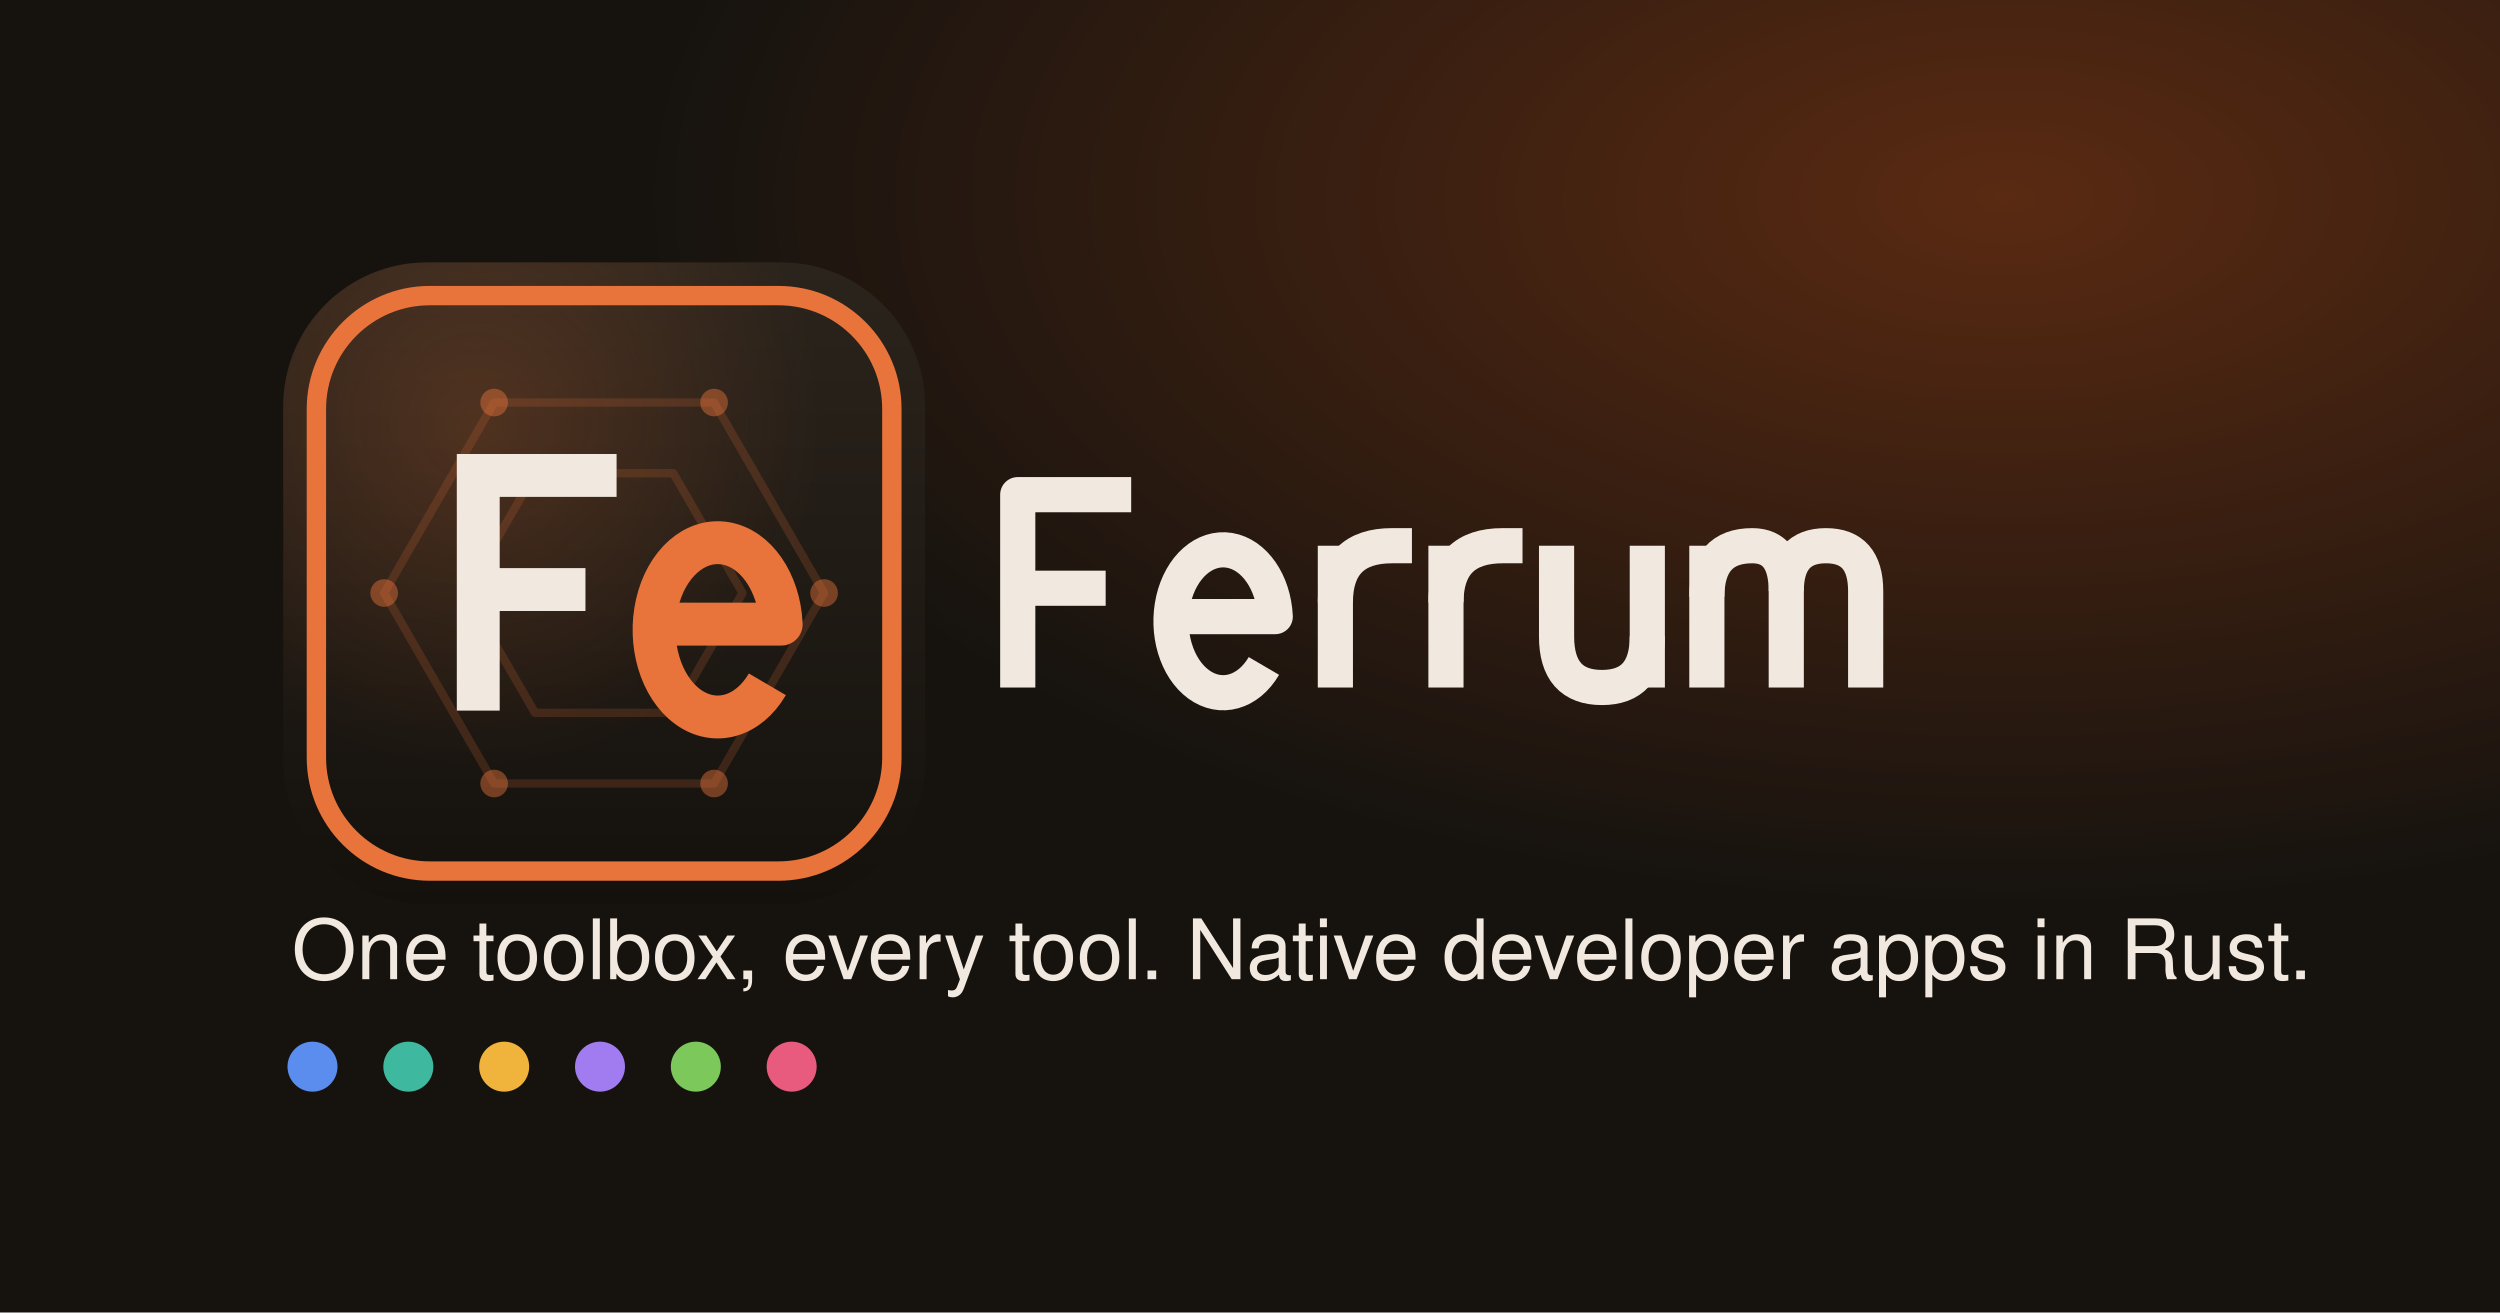
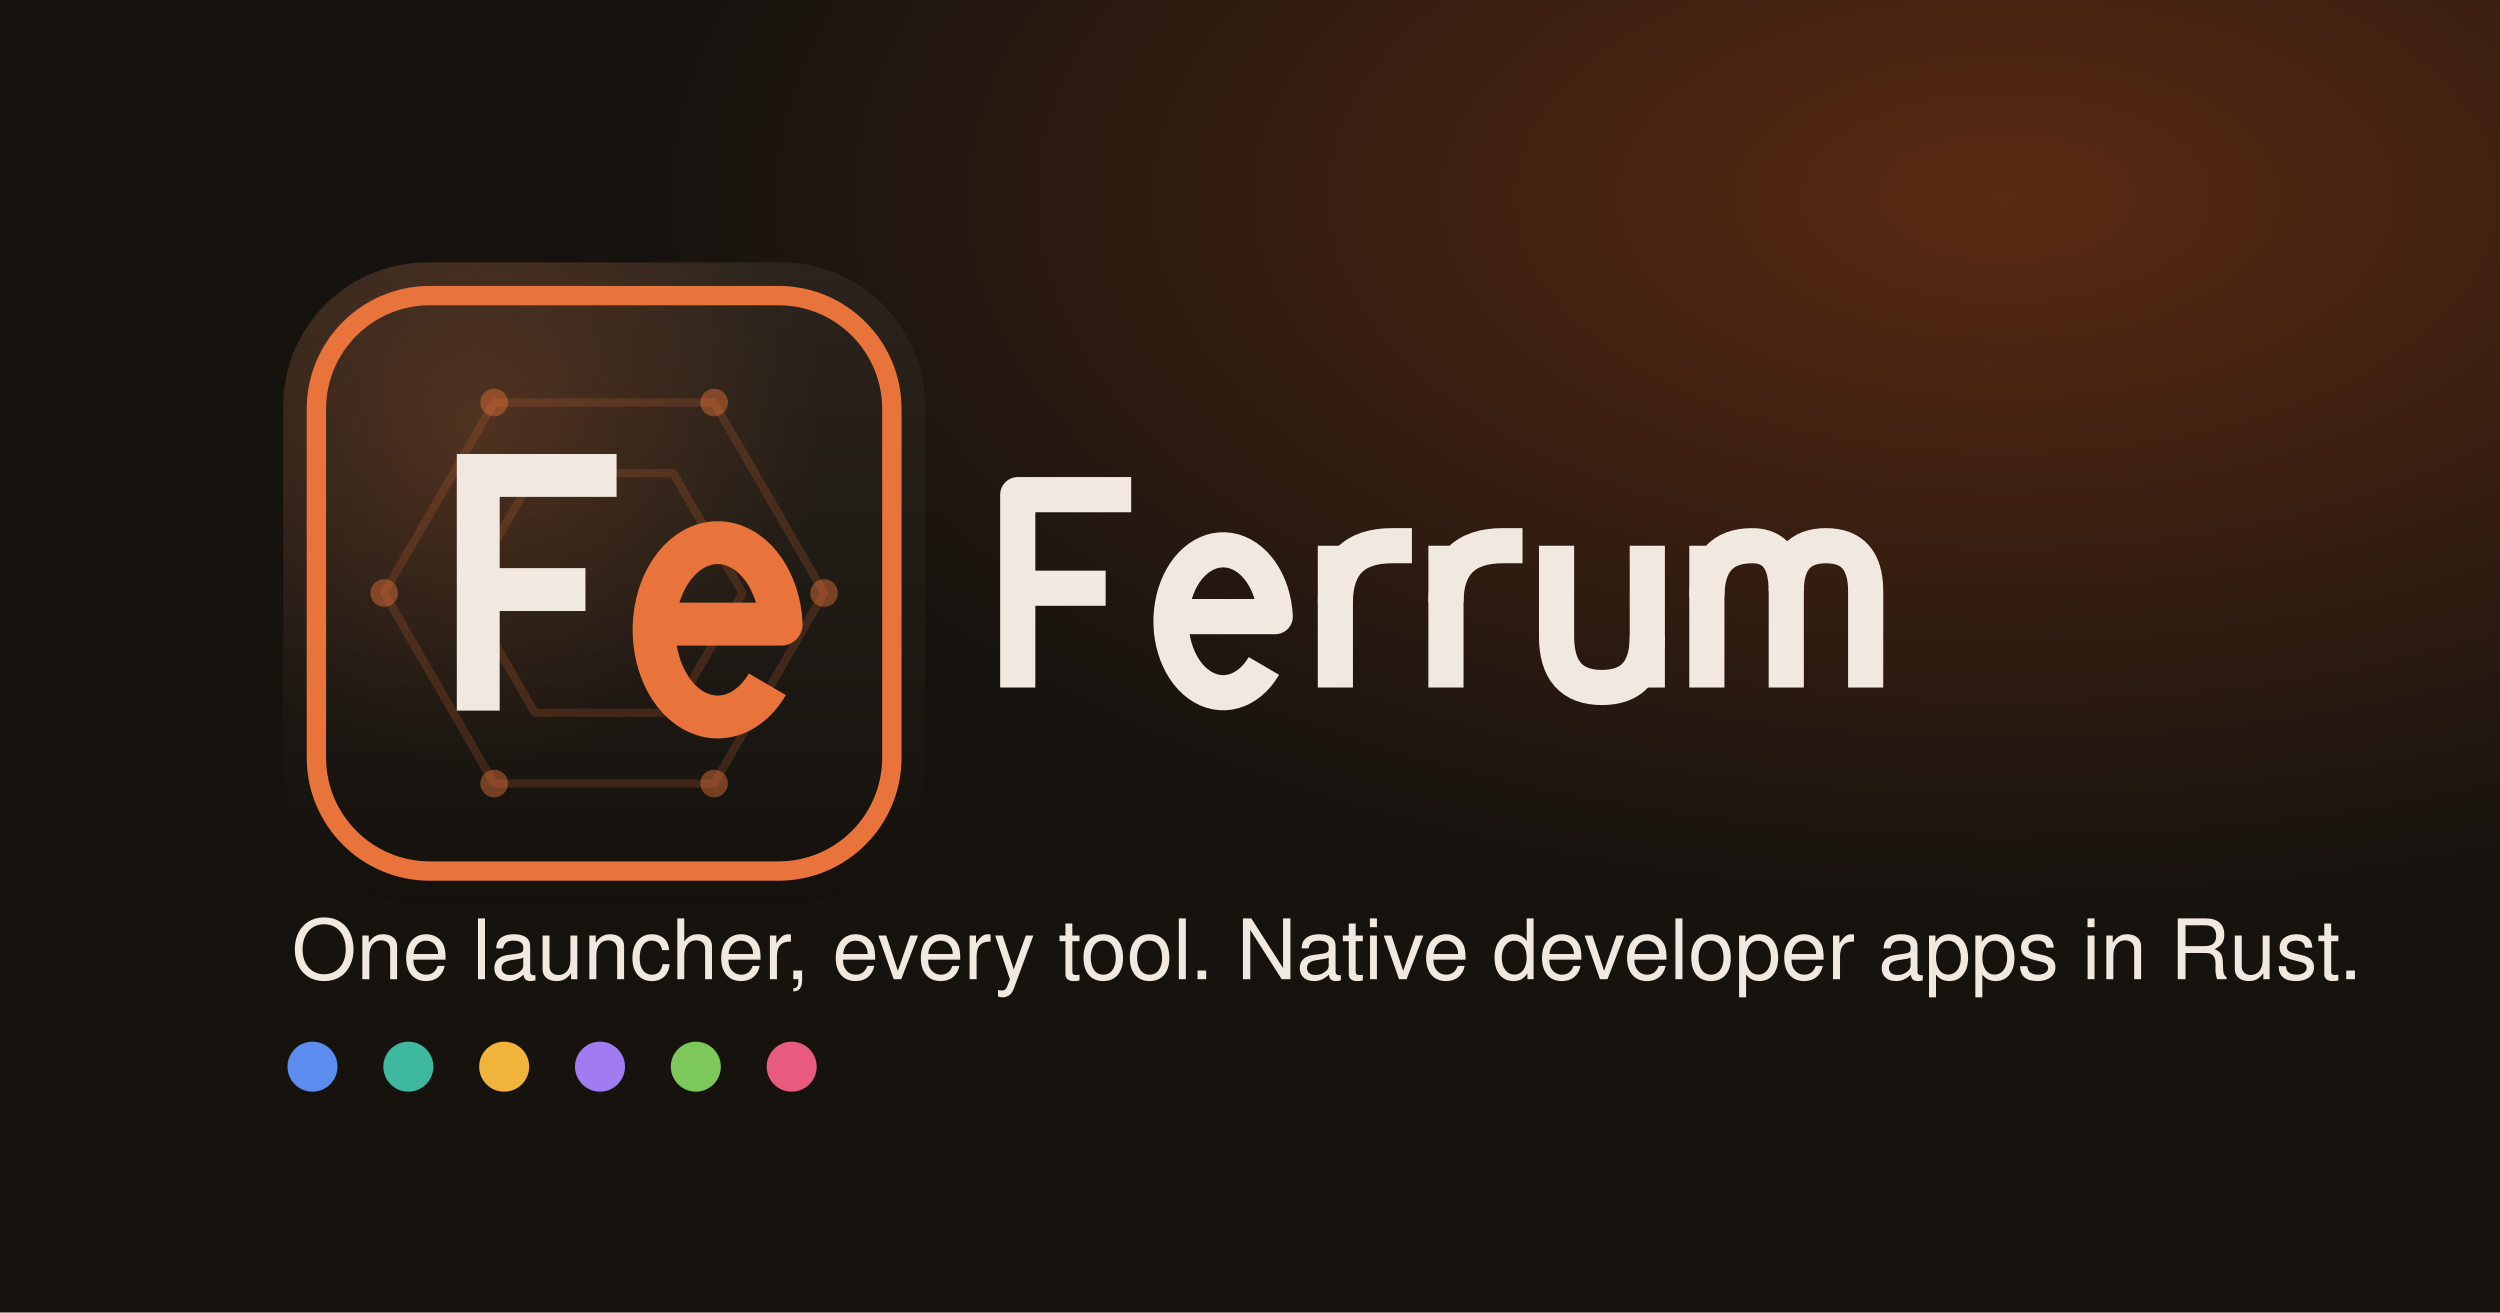
<svg xmlns="http://www.w3.org/2000/svg" viewBox="0 0 1200 630" width="1200" height="630">
  <defs>
    <radialGradient id="og-bg" cx="80%" cy="15%" r="90%">
      <stop offset="0" stop-color="#5a2a12" />
      <stop offset="0.6" stop-color="#16130f" />
    </radialGradient>
  </defs>
  <rect width="1200" height="630" fill="url(#og-bg)" />
  <svg x="120" y="110" width="830" height="340" viewBox="0 0 2500 1024">
    <defs>
      <linearGradient id="wm-bg" x1="0" y1="0" x2="0" y2="1">
        <stop offset="0" stop-color="#2b241c" />
        <stop offset="1" stop-color="#14110d" />
      </linearGradient>
      <radialGradient id="wm-glow" cx="0.3" cy="0.25" r="0.9">
        <stop offset="0" stop-color="#E8743B" stop-opacity="0.22" />
        <stop offset="0.6" stop-color="#E8743B" stop-opacity="0" />
      </radialGradient>
    </defs>
    <rect x="48" y="48" width="928" height="928" rx="208" fill="url(#wm-bg)" />
    <rect x="48" y="48" width="928" height="928" rx="208" fill="url(#wm-glow)" />
    <rect x="96" y="96" width="832" height="832" rx="164" fill="none" stroke="#E8743B" stroke-width="28" />
    <g transform="translate(0 -34)">
      <g fill="none" stroke="#E8743B" stroke-opacity="0.18" stroke-width="12" stroke-linejoin="round">
        <polygon points="830.0,560.0 671.0,835.4 353.0,835.4 194.0,560.0 353.0,284.6 671.0,284.6" />
        <polygon points="712.0,560.0 612.0,733.2 412.0,733.2 312.0,560.0 412.0,386.8 612.0,386.8" />
      </g>
      <g fill="#E8743B" fill-opacity="0.45">
        <circle cx="830.0" cy="560.0" r="20" />
        <circle cx="671.0" cy="835.4" r="20" />
        <circle cx="353.0" cy="835.4" r="20" />
        <circle cx="194.0" cy="560.0" r="20" />
        <circle cx="353.0" cy="284.6" r="20" />
        <circle cx="671.0" cy="284.6" r="20" />
      </g>
      <g fill="none" stroke="#f1e9df" stroke-width="62" stroke-linecap="butt" stroke-linejoin="miter">
        <path d="M330 730 V390 H530" />
        <path d="M330 555 H485" />
      </g>
      <g fill="none" stroke="#E8743B" stroke-width="62" stroke-linecap="butt" stroke-linejoin="round">
        <path d="M584 605 H768 A92 126 0 1 0 748 692" />
      </g>
    </g>
    <g transform="translate(1110 64) scale(0.82)" fill="none" stroke="#f1e9df" stroke-width="62" stroke-linecap="butt" stroke-linejoin="round">
      <path transform="translate(-330 0)" d="M330 730 V390 H530" />
      <path transform="translate(-330 0)" d="M330 555 H485" />
      <path transform="translate(-314 0)" d="M584 605 H768 A92 126 0 1 0 748 692" />
      <path transform="translate(-40 0)" d="M600 730 V480" />
      <path transform="translate(-40 0)" d="M600 580 Q600 480 700 480 H735" />
      <path transform="translate(155 0)" d="M600 730 V480" />
      <path transform="translate(155 0)" d="M600 580 Q600 480 700 480 H735" />
      <path transform="translate(350 0)" d="M600 480 V640 Q600 730 680 730 Q760 730 760 640" />
      <path transform="translate(350 0)" d="M760 480 V730" />
      <path transform="translate(655 0)" d="M560 730 V480" />
      <path transform="translate(655 0)" d="M560 570 Q560 480 640 480 Q700 480 700 560 V730" />
      <path transform="translate(655 0)" d="M700 560 Q700 480 770 480 Q840 480 840 560 V730" />
    </g>
  </svg>
-   <text x="140" y="470" font-family="Helvetica, Arial, sans-serif" font-size="40" fill="#f1e9df">One toolbox, every tool. Native developer apps in Rust.</text>
+   <text x="140" y="470" font-family="Helvetica, Arial, sans-serif" font-size="40" fill="#f1e9df">One launcher, every tool. Native developer apps in Rust.</text>
  <circle cx="150" cy="512" r="12" fill="#5B8DEF" />
  <circle cx="196" cy="512" r="12" fill="#3FB8A0" />
  <circle cx="242" cy="512" r="12" fill="#F0B43C" />
  <circle cx="288" cy="512" r="12" fill="#A07CF0" />
  <circle cx="334" cy="512" r="12" fill="#7CC85A" />
  <circle cx="380" cy="512" r="12" fill="#E85A7E" />
</svg>
